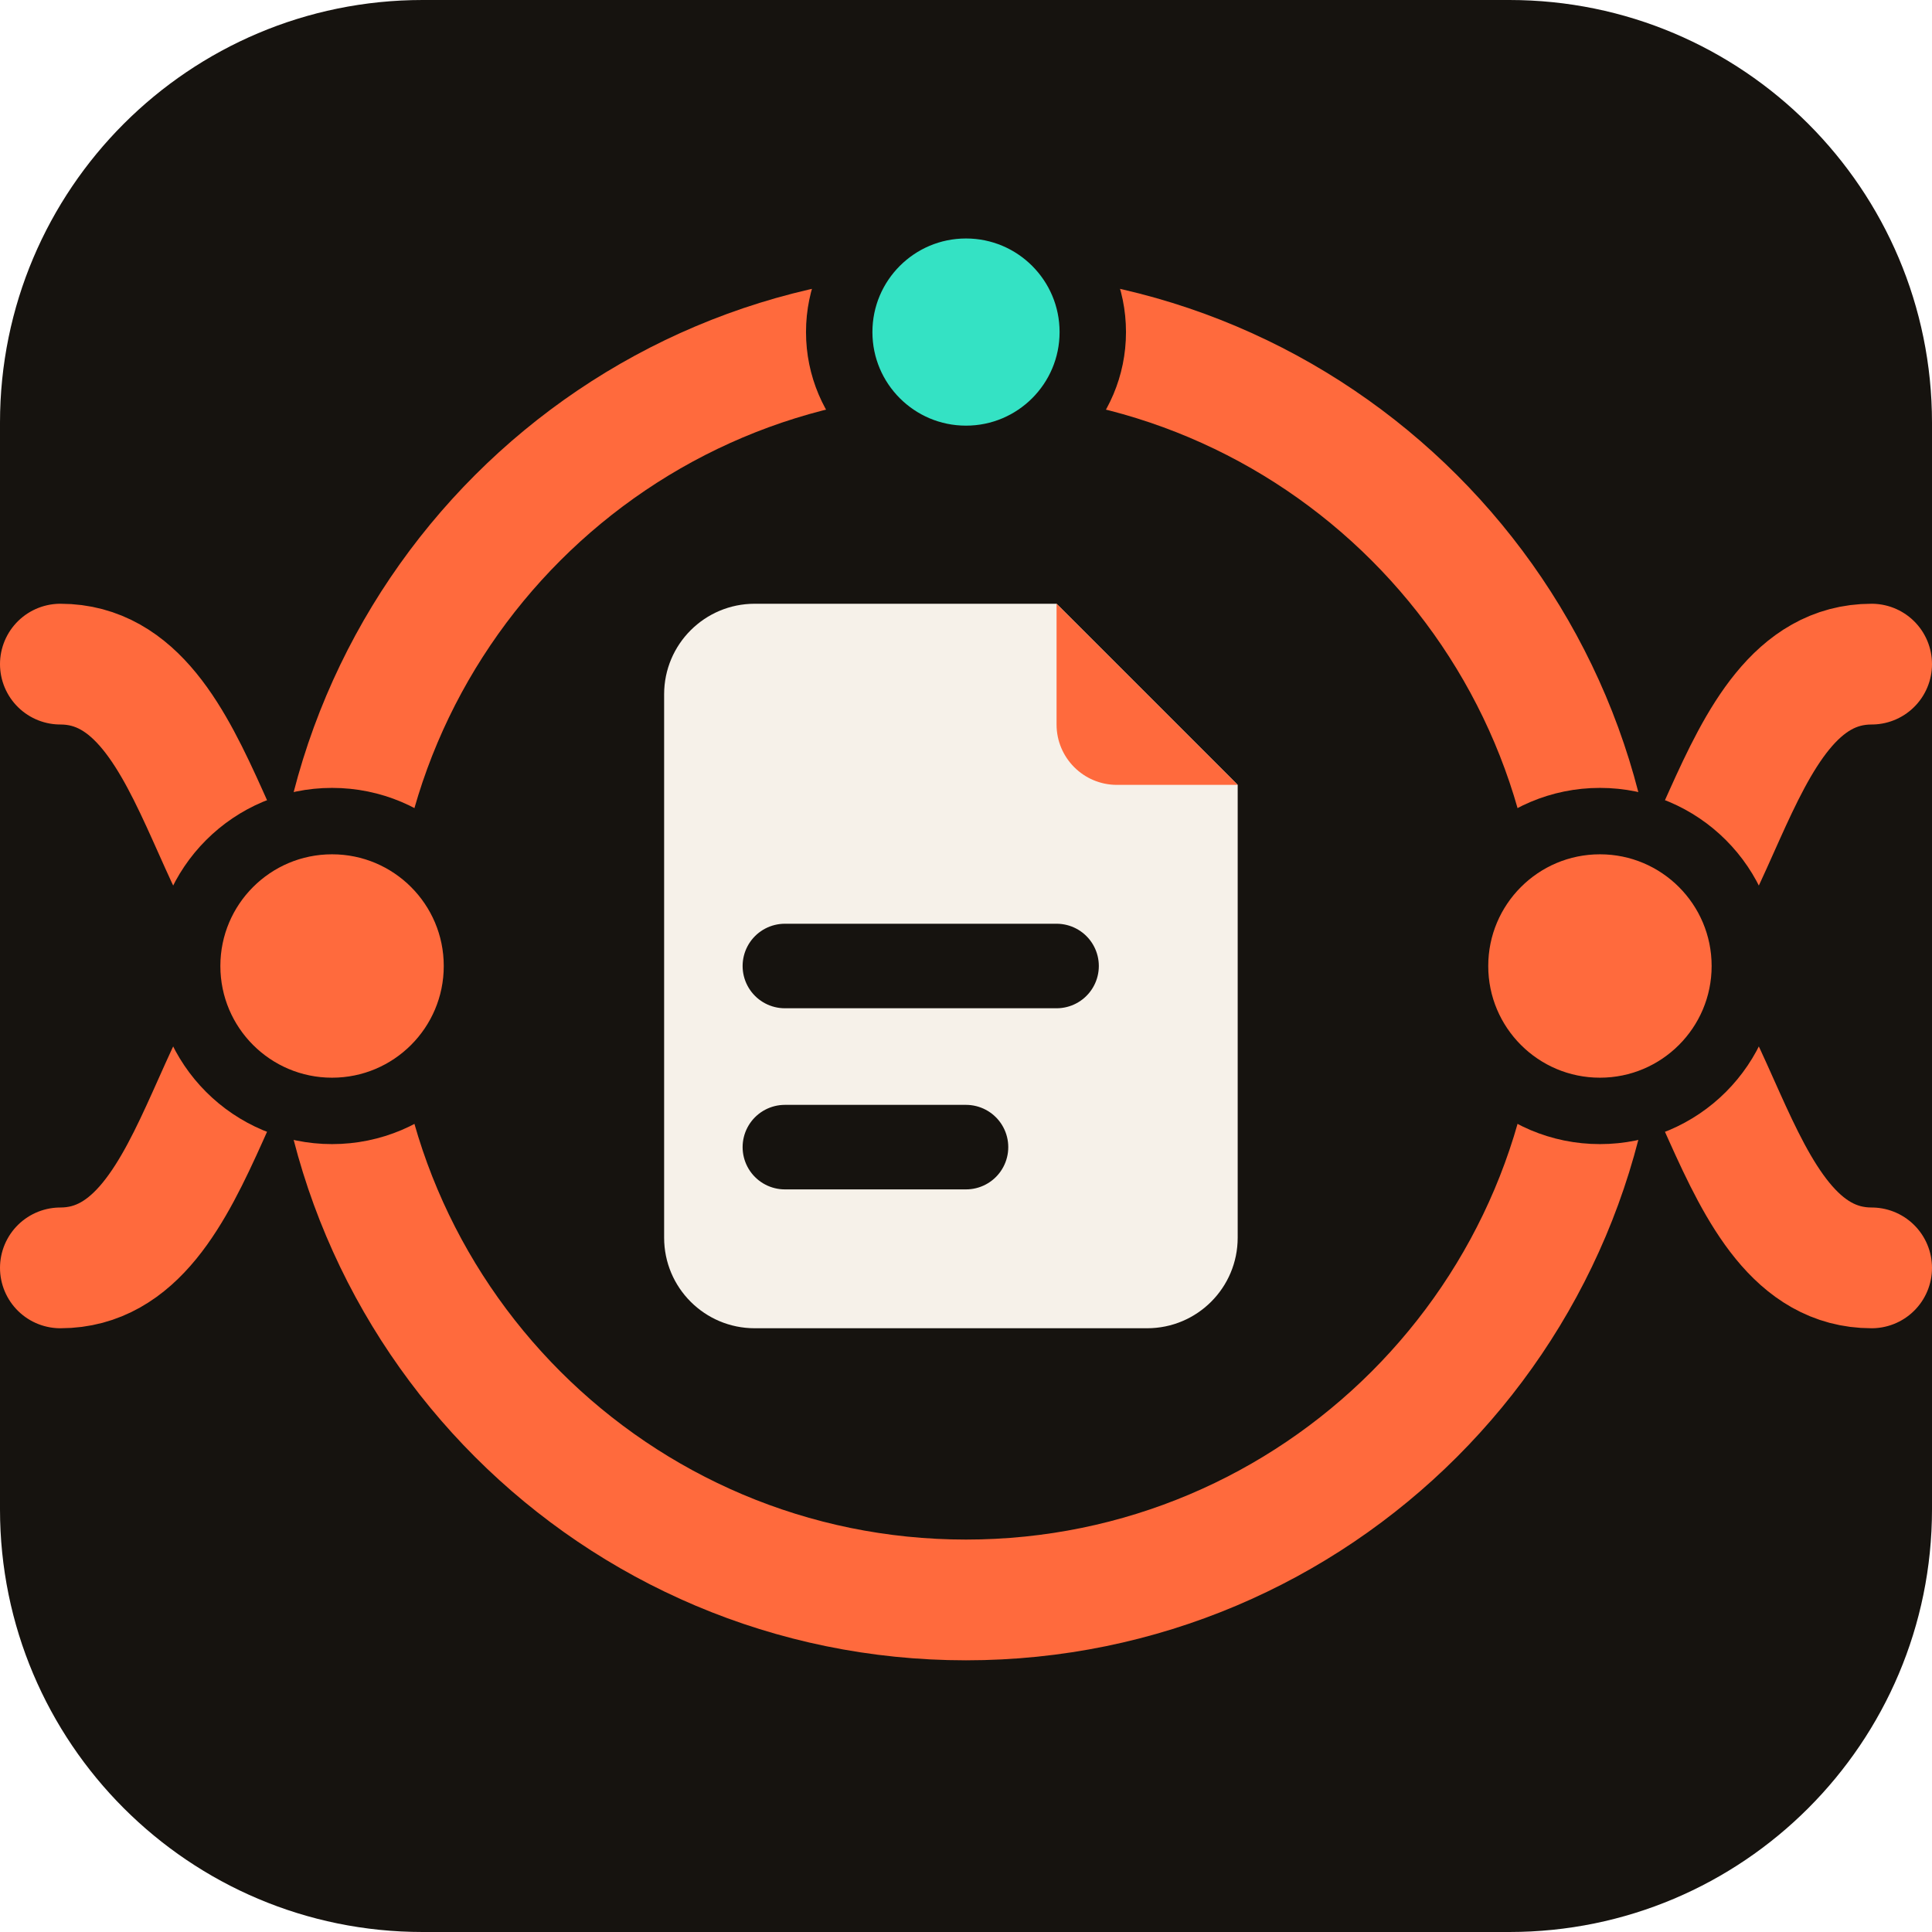
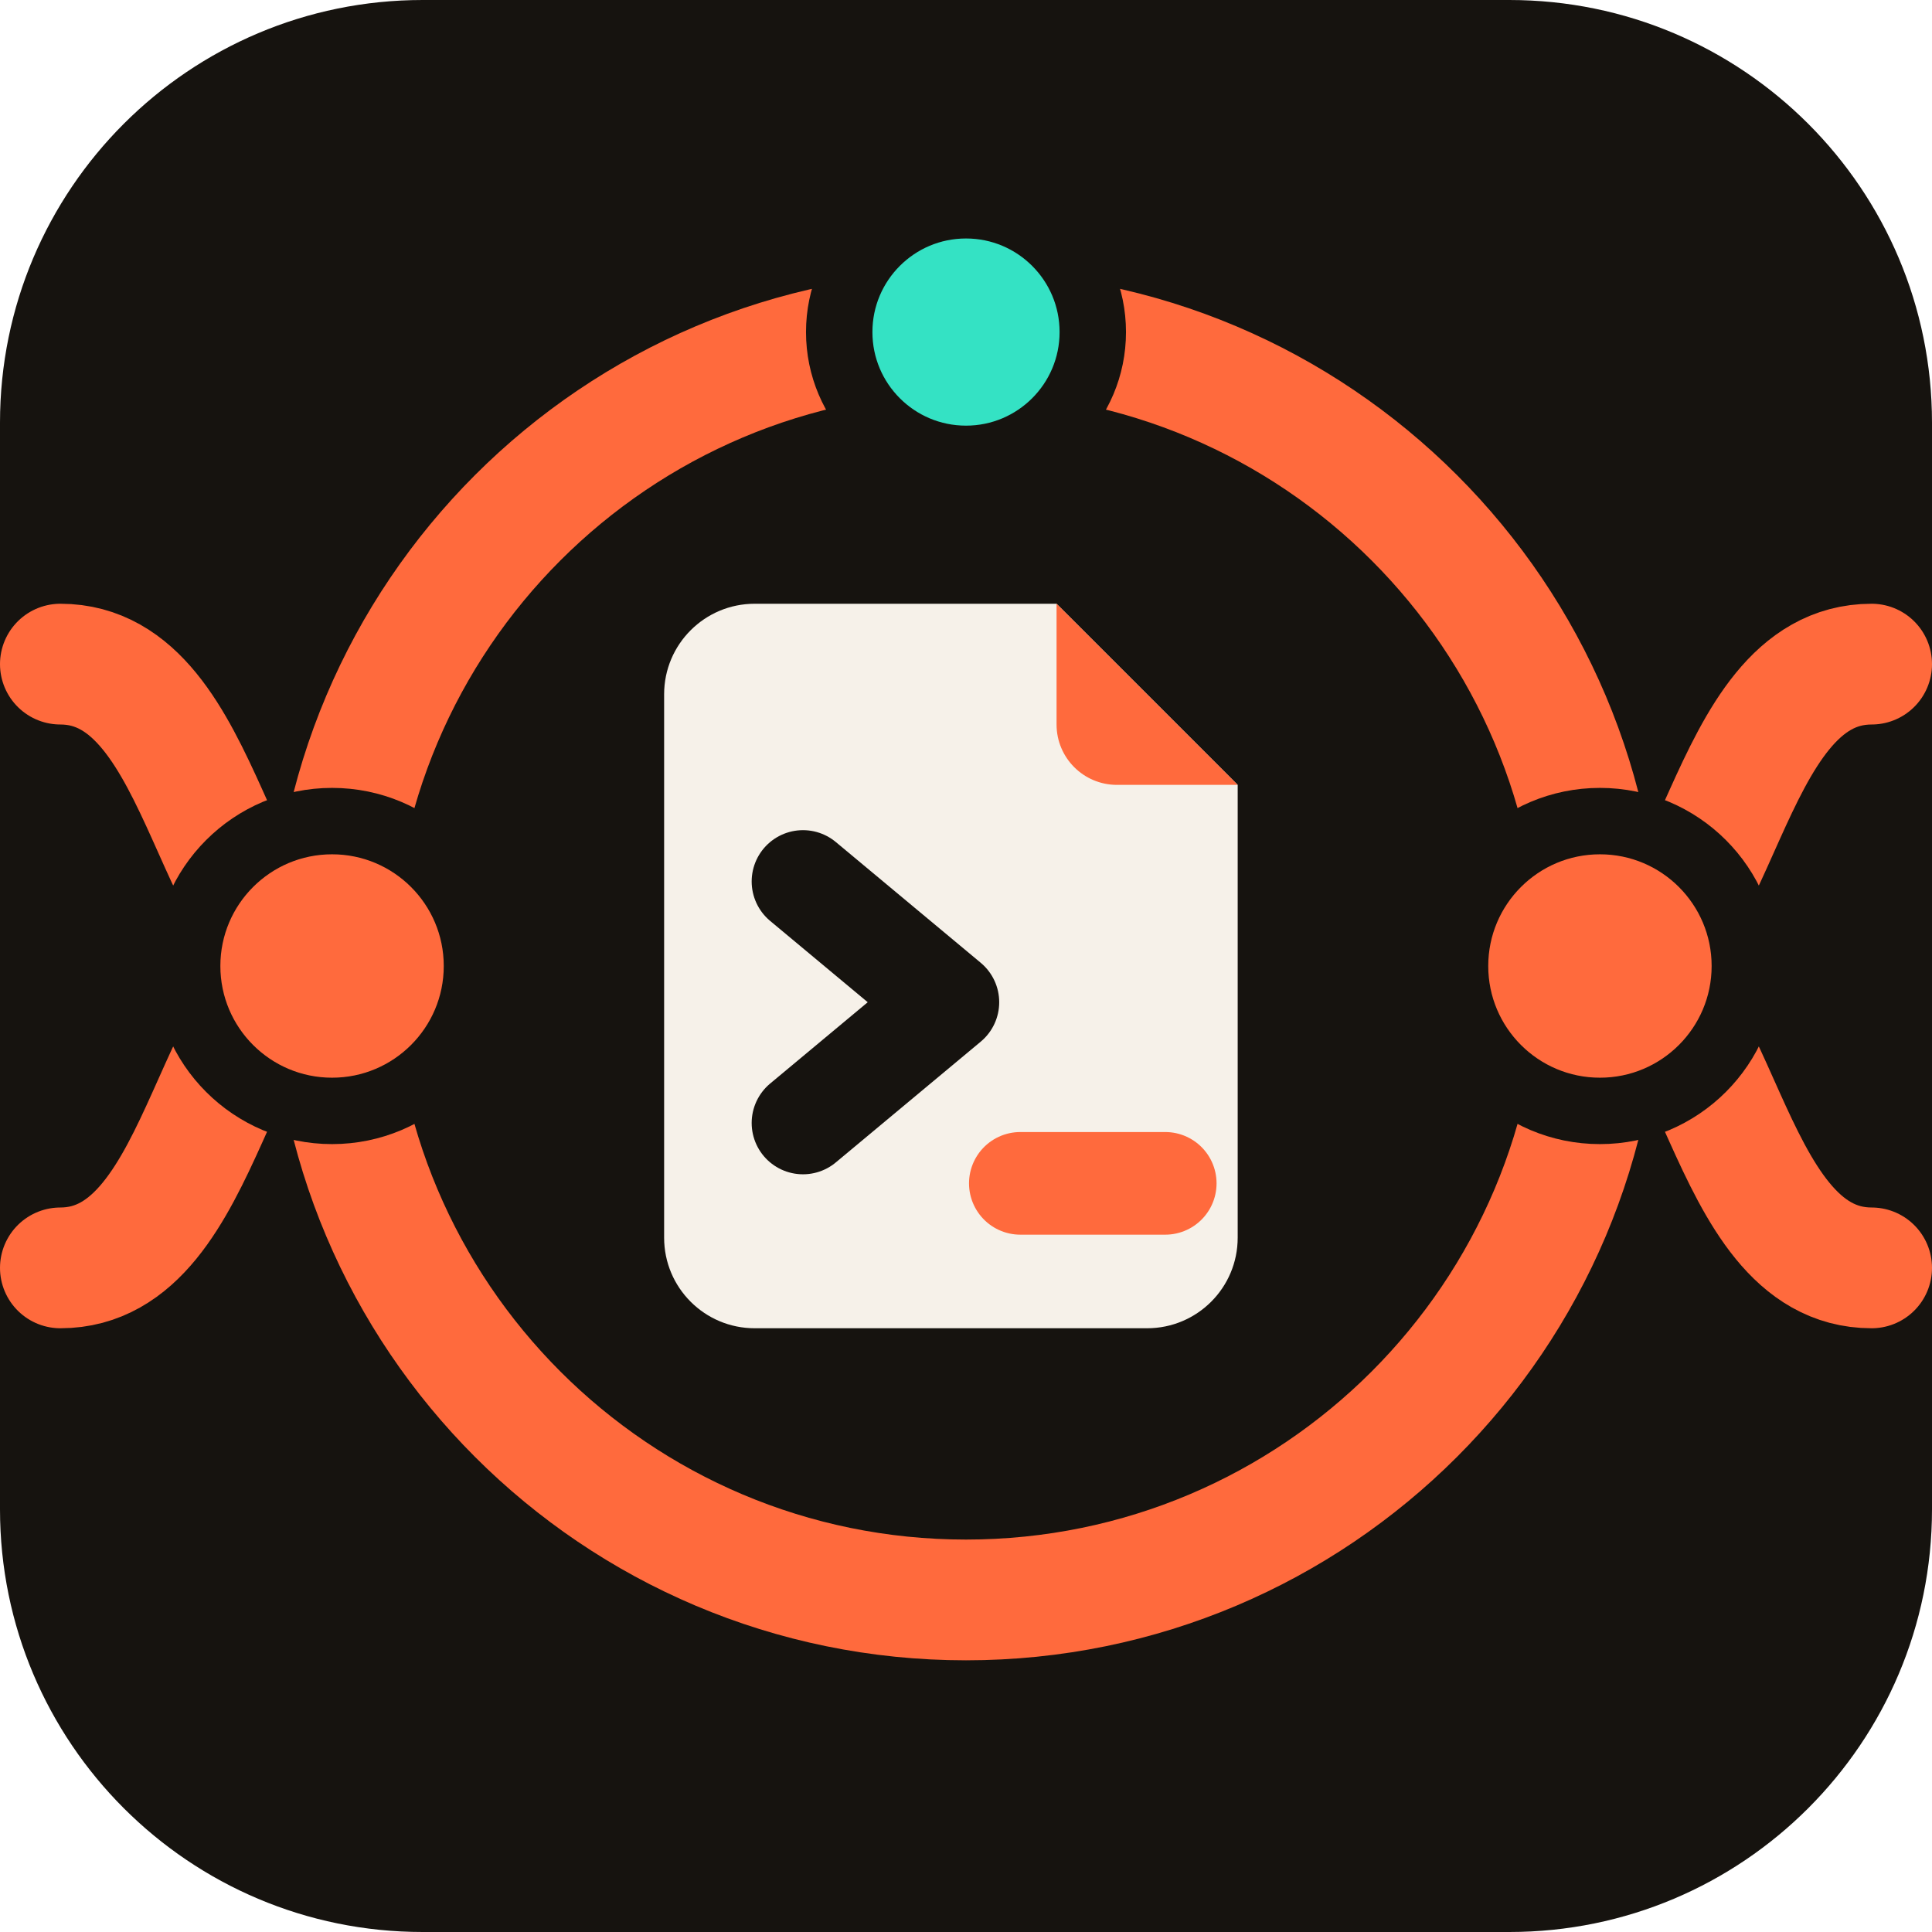
<svg xmlns="http://www.w3.org/2000/svg" viewBox="0 0 32 32">
  <rect width="32" height="32" rx="7" fill="#16130f" />
  <g fill="none" stroke="#ff6a3d" stroke-width="2" stroke-linecap="round">
    <path d="M1 11C3.5 11 3.5 16 5.5 16M1 21C3.5 21 3.5 16 5.5 16" />
    <path d="M31 11C28.5 11 28.5 16 26.5 16M31 21C28.5 21 28.5 16 26.5 16" />
    <circle cx="16" cy="16" r="10.5" />
  </g>
  <circle cx="5.5" cy="16" r="2.4" fill="#ff6a3d" stroke="#16130f" stroke-width="1.1" />
  <circle cx="26.5" cy="16" r="2.4" fill="#ff6a3d" stroke="#16130f" stroke-width="1.1" />
  <circle cx="16" cy="5.5" r="2.1" fill="#34e2c4" stroke="#16130f" stroke-width="1.1" />
  <path d="M12.5 10h5l3 3v7.5a1.5 1.5 0 0 1-1.5 1.5h-6.5a1.5 1.5 0 0 1-1.5-1.5v-9a1.5 1.5 0 0 1 1.5-1.5Z" fill="#f6f1e9" />
  <path d="M17.5 10v2a1 1 0 0 0 1 1h2Z" fill="#ff6a3d" />
-   <path d="M13 16h4.5M13 19h3" stroke="#16130f" stroke-width="1.4" stroke-linecap="round" />
+   <path d="m13.3 14.6 2.4 2-2.4 2" fill="none" stroke="#16130f" stroke-width="1.7" stroke-linecap="round" stroke-linejoin="round" />
+   <path d="M16.9 19.6h2.4" stroke="#ff6a3d" stroke-width="1.7" stroke-linecap="round" />
</svg>
